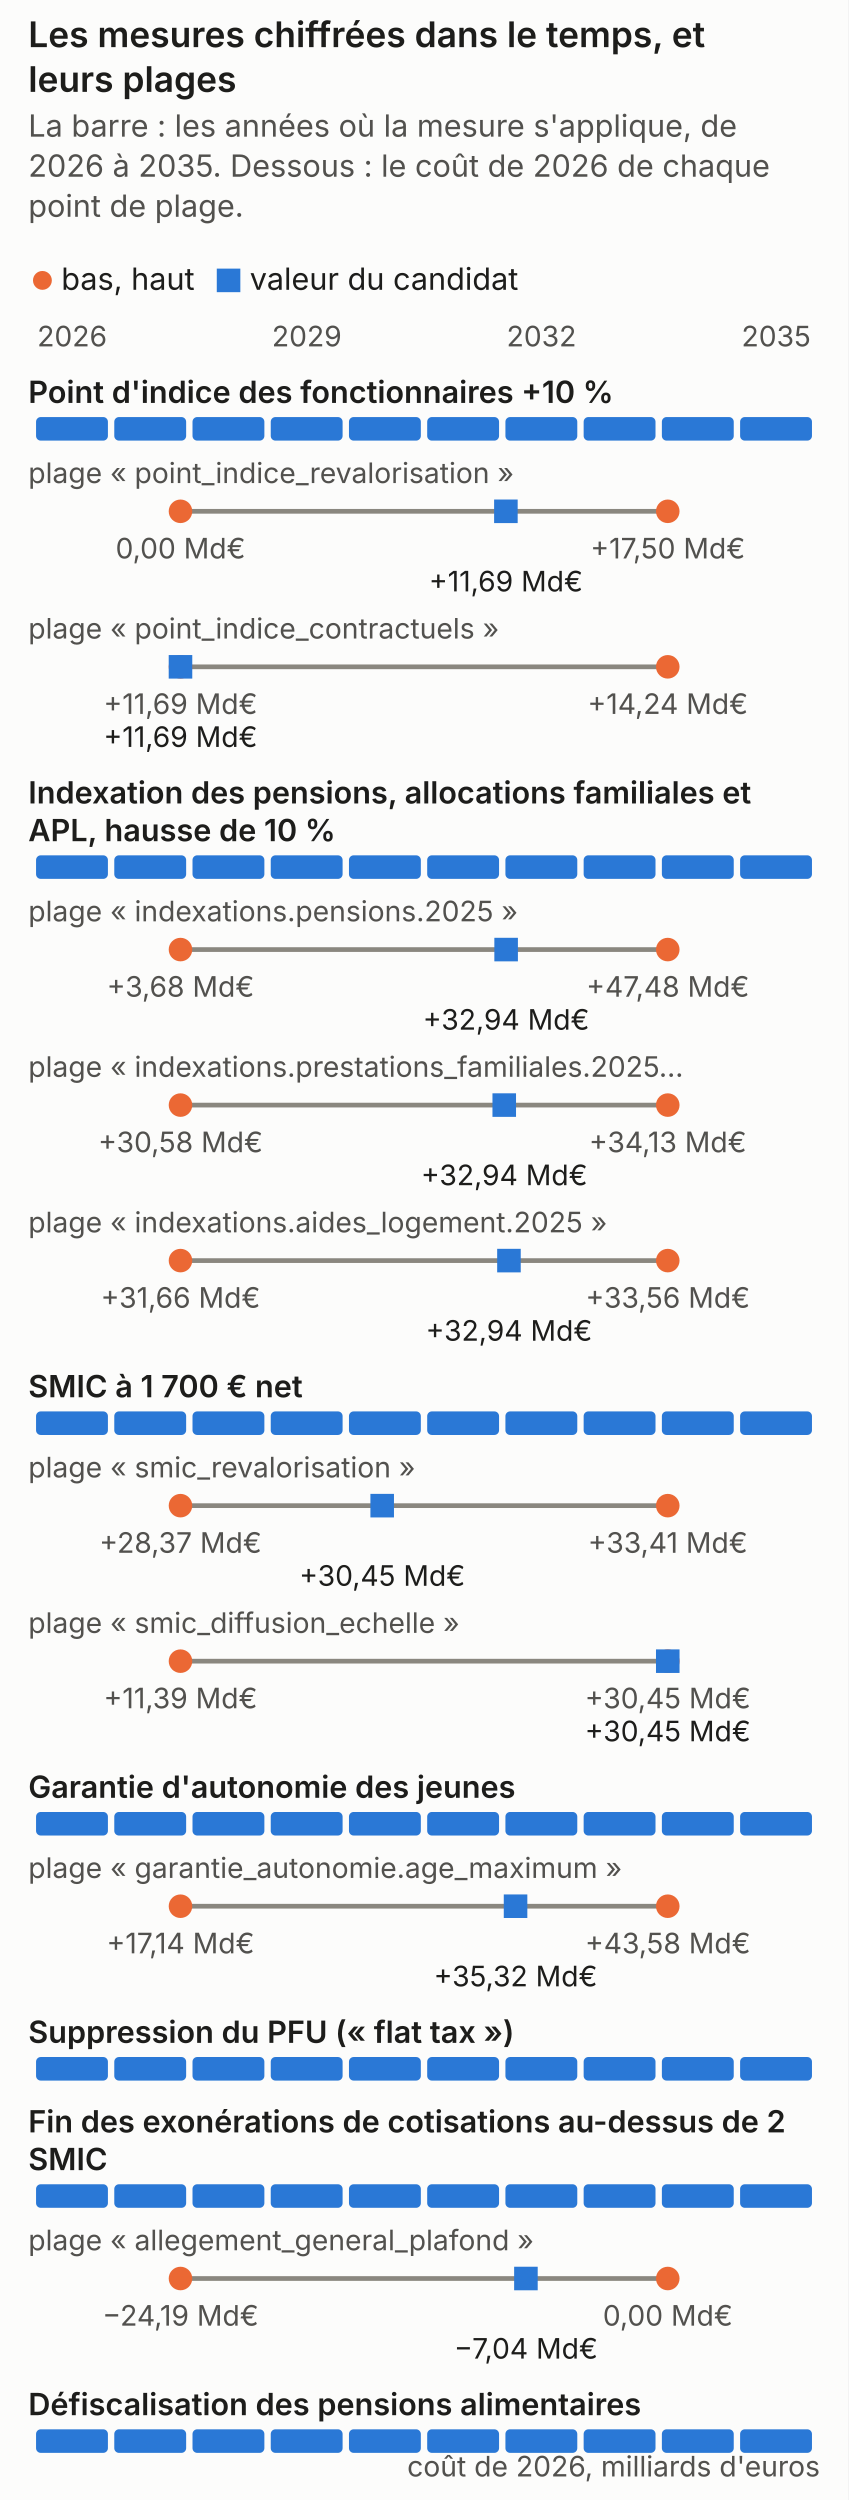
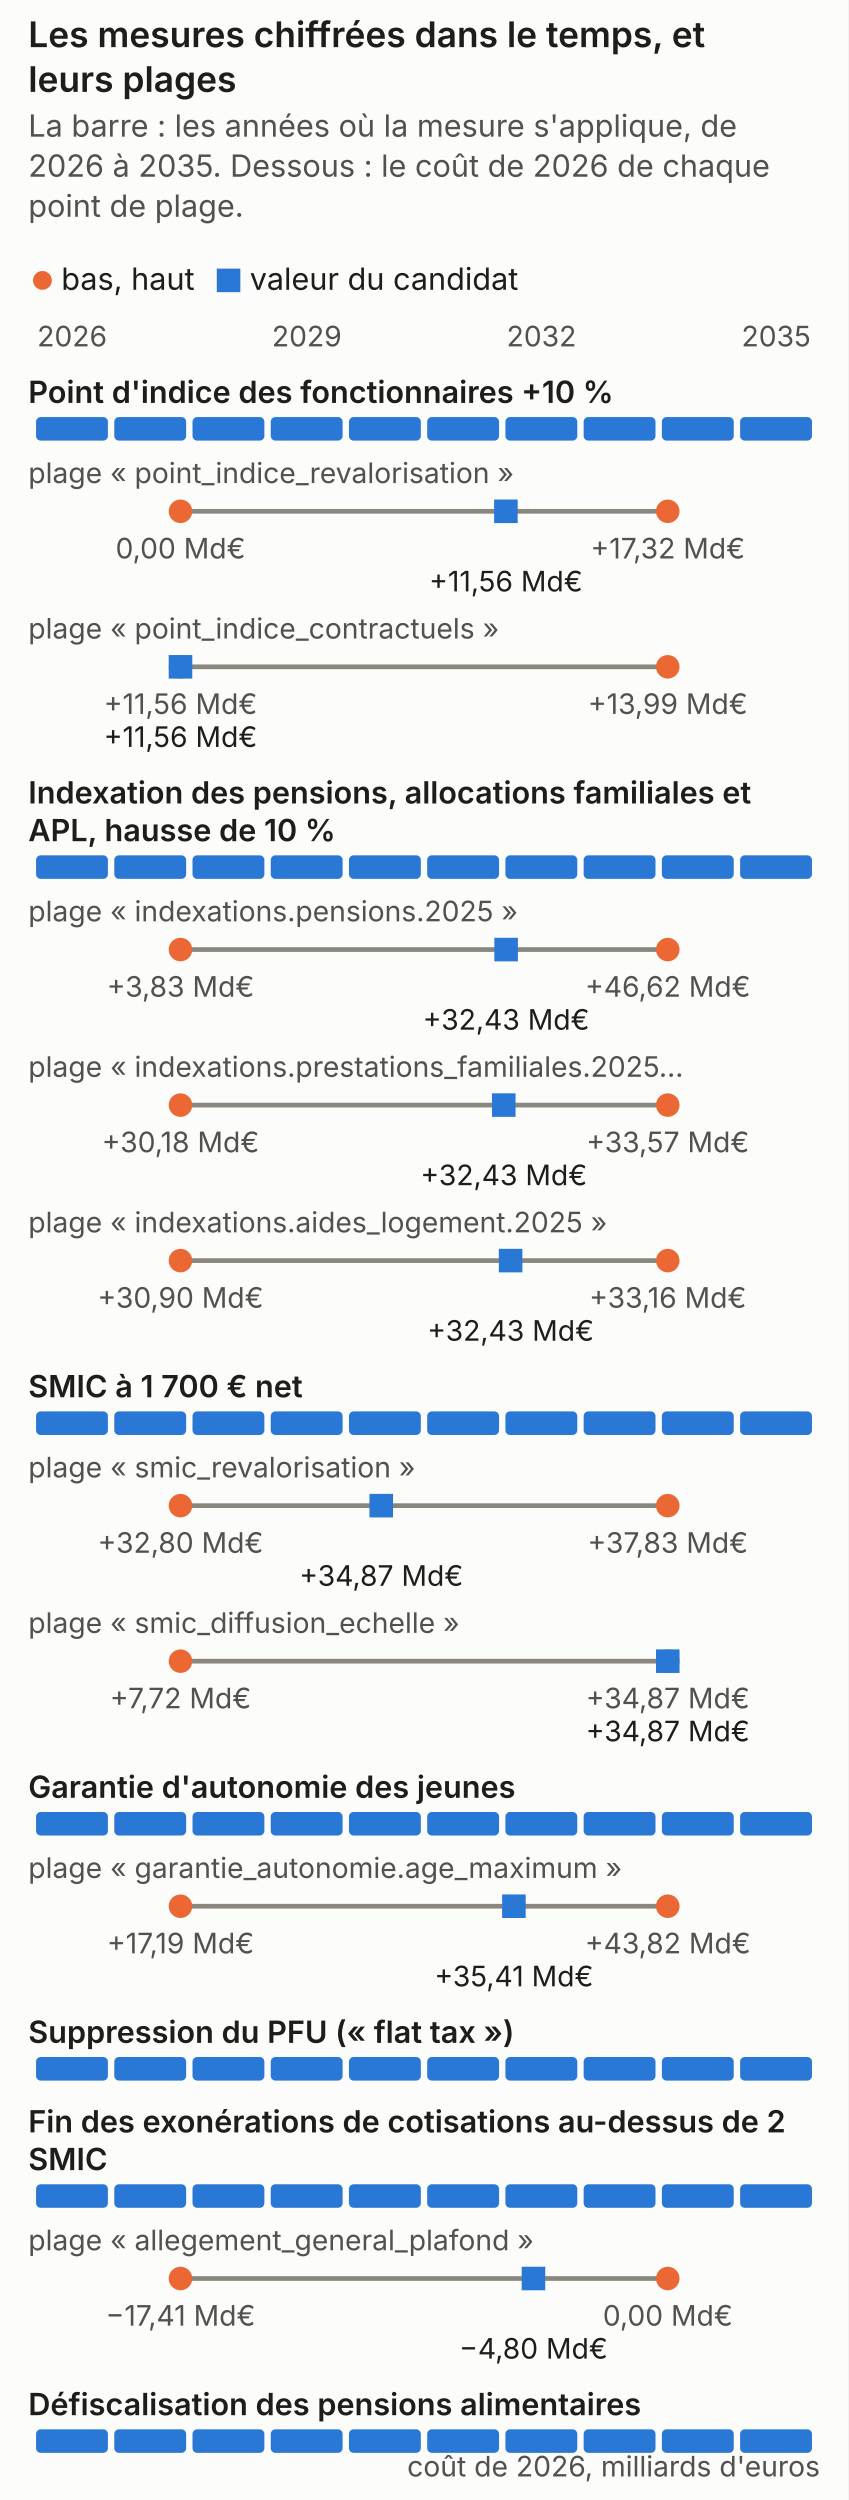
<svg xmlns="http://www.w3.org/2000/svg" viewBox="0 0 360 1061" width="360" height="1061" role="img" aria-labelledby="pres2027_melenchon_programme-frise-t pres2027_melenchon_programme-frise-d" font-size="13">
  <style>.g-fond{fill:#fcfcfb}.g-encre{fill:#1d1d1b}.g-doux{fill:#52514e}
.g-axe{stroke:#8a877f}.g-grille{stroke:#e4e1da}.g-zero{stroke:#52514e}
.g-s1{stroke:#2a78d6}.g-s2{stroke:#eb6834}.g-s3{stroke:#1baf7a}.g-s4{stroke:#6250d6}
.g-f1{fill:#2a78d6}.g-f2{fill:#eb6834}.g-f3{fill:#1baf7a}.g-f4{fill:#6250d6}
.g-bande{fill:#2a78d6;fill-opacity:.16}.g-plus{fill:#2a78d6}.g-moins{fill:#e34948}
.g-total{fill:#52514e}.g-lien{stroke:#8a877f}.g-sur{fill:#ffffff}
@media (prefers-color-scheme: dark){
.g-fond{fill:#1a1a19}.g-encre{fill:#ece9e2}.g-doux{fill:#c3c2b7}
.g-axe{stroke:#8f8b80}.g-grille{stroke:#33322f}.g-zero{stroke:#c3c2b7}
.g-s1{stroke:#3987e5}.g-s2{stroke:#d95926}.g-s3{stroke:#199e70}.g-s4{stroke:#9085e9}
.g-f1{fill:#3987e5}.g-f2{fill:#d95926}.g-f3{fill:#199e70}.g-f4{fill:#9085e9}
.g-bande{fill:#3987e5;fill-opacity:.24}.g-plus{fill:#3987e5}.g-moins{fill:#e66767}
.g-total{fill:#6b6862}.g-lien{stroke:#8f8b80}}
text{font-family:system-ui,-apple-system,"Segoe UI",sans-serif}</style>
  <rect class="g-fond" fill="#fcfcfb" x="0" y="0" width="360" height="1061" />
  <text class="g-encre" fill="#1d1d1b" x="12" y="20" text-anchor="start" font-size="15" font-weight="600">Les mesures chiffrées dans le temps, et</text>
  <text class="g-encre" fill="#1d1d1b" x="12" y="39" text-anchor="start" font-size="15" font-weight="600">leurs plages</text>
  <text class="g-doux" fill="#52514e" x="12" y="58" text-anchor="start">La barre : les années où la mesure s'applique, de</text>
  <text class="g-doux" fill="#52514e" x="12" y="75" text-anchor="start">2026 à 2035. Dessous : le coût de 2026 de chaque</text>
  <text class="g-doux" fill="#52514e" x="12" y="92" text-anchor="start">point de plage.</text>
  <circle class="g-f2" fill="#eb6834" cx="18" cy="119" r="4" />
  <text class="g-encre" fill="#1d1d1b" x="26" y="123" text-anchor="start">bas, haut</text>
  <rect class="g-f1" fill="#2a78d6" x="92" y="114" width="10" height="10" transform="rotate(0)" />
  <text class="g-encre" fill="#1d1d1b" x="106" y="123" text-anchor="start">valeur du candidat</text>
  <text class="g-doux" fill="#52514e" x="30.6" y="147" text-anchor="middle" font-size="12">2026</text>
  <text class="g-doux" fill="#52514e" x="130.2" y="147" text-anchor="middle" font-size="12">2029</text>
  <text class="g-doux" fill="#52514e" x="229.8" y="147" text-anchor="middle" font-size="12">2032</text>
  <text class="g-doux" fill="#52514e" x="329.4" y="147" text-anchor="middle" font-size="12">2035</text>
  <text class="g-encre" fill="#1d1d1b" x="12" y="171" text-anchor="start" font-weight="600">Point d'indice des fonctionnaires +10 %</text>
  <rect class="g-f1" fill="#2a78d6" x="15.3" y="177" width="30.5" height="10" rx="2" />
  <rect class="g-f1" fill="#2a78d6" x="48.5" y="177" width="30.5" height="10" rx="2" />
  <rect class="g-f1" fill="#2a78d6" x="81.7" y="177" width="30.5" height="10" rx="2" />
  <rect class="g-f1" fill="#2a78d6" x="114.9" y="177" width="30.5" height="10" rx="2" />
  <rect class="g-f1" fill="#2a78d6" x="148.1" y="177" width="30.5" height="10" rx="2" />
  <rect class="g-f1" fill="#2a78d6" x="181.3" y="177" width="30.5" height="10" rx="2" />
  <rect class="g-f1" fill="#2a78d6" x="214.5" y="177" width="30.5" height="10" rx="2" />
  <rect class="g-f1" fill="#2a78d6" x="247.7" y="177" width="30.5" height="10" rx="2" />
  <rect class="g-f1" fill="#2a78d6" x="280.9" y="177" width="30.5" height="10" rx="2" />
  <rect class="g-f1" fill="#2a78d6" x="314.1" y="177" width="30.5" height="10" rx="2" />
  <text class="g-doux" fill="#52514e" x="12" y="205" text-anchor="start" font-size="12">plage « point_indice_revalorisation »</text>
  <line class="g-axe" stroke="#8a877f" stroke-width="2" x1="76.6" y1="217" x2="283.4" y2="217" />
  <circle class="g-f2" fill="#eb6834" cx="76.6" cy="217" r="5" />
  <text class="g-doux" fill="#52514e" x="76.6" y="237" text-anchor="middle" font-size="12">0,00 Md€</text>
  <rect class="g-f1" fill="#2a78d6" x="209.7" y="212" width="10" height="10" />
-   <text class="g-encre" fill="#1d1d1b" x="214.7" y="251" text-anchor="middle" font-size="12">+11,69 Md€</text>
+   <text class="g-encre" fill="#1d1d1b" x="214.7" y="251" text-anchor="middle" font-size="12">+11,56 Md€</text>
  <circle class="g-f2" fill="#eb6834" cx="283.4" cy="217" r="5" />
-   <text class="g-doux" fill="#52514e" x="283.4" y="237" text-anchor="middle" font-size="12">+17,50 Md€</text>
+   <text class="g-doux" fill="#52514e" x="283.4" y="237" text-anchor="middle" font-size="12">+17,32 Md€</text>
  <text class="g-doux" fill="#52514e" x="12" y="271" text-anchor="start" font-size="12">plage « point_indice_contractuels »</text>
  <line class="g-axe" stroke="#8a877f" stroke-width="2" x1="76.6" y1="283" x2="283.4" y2="283" />
  <circle class="g-f2" fill="#eb6834" cx="76.6" cy="283" r="5" />
-   <text class="g-doux" fill="#52514e" x="76.6" y="303" text-anchor="middle" font-size="12">+11,69 Md€</text>
+   <text class="g-doux" fill="#52514e" x="76.6" y="303" text-anchor="middle" font-size="12">+11,56 Md€</text>
  <rect class="g-f1" fill="#2a78d6" x="71.6" y="278" width="10" height="10" />
-   <text class="g-encre" fill="#1d1d1b" x="76.6" y="317" text-anchor="middle" font-size="12">+11,69 Md€</text>
+   <text class="g-encre" fill="#1d1d1b" x="76.6" y="317" text-anchor="middle" font-size="12">+11,56 Md€</text>
  <circle class="g-f2" fill="#eb6834" cx="283.4" cy="283" r="5" />
-   <text class="g-doux" fill="#52514e" x="283.4" y="303" text-anchor="middle" font-size="12">+14,24 Md€</text>
+   <text class="g-doux" fill="#52514e" x="283.4" y="303" text-anchor="middle" font-size="12">+13,99 Md€</text>
  <text class="g-encre" fill="#1d1d1b" x="12" y="341" text-anchor="start" font-weight="600">Indexation des pensions, allocations familiales et</text>
  <text class="g-encre" fill="#1d1d1b" x="12" y="357" text-anchor="start" font-weight="600">APL, hausse de 10 %</text>
  <rect class="g-f1" fill="#2a78d6" x="15.3" y="363" width="30.5" height="10" rx="2" />
  <rect class="g-f1" fill="#2a78d6" x="48.5" y="363" width="30.5" height="10" rx="2" />
  <rect class="g-f1" fill="#2a78d6" x="81.7" y="363" width="30.5" height="10" rx="2" />
  <rect class="g-f1" fill="#2a78d6" x="114.9" y="363" width="30.5" height="10" rx="2" />
  <rect class="g-f1" fill="#2a78d6" x="148.1" y="363" width="30.5" height="10" rx="2" />
  <rect class="g-f1" fill="#2a78d6" x="181.3" y="363" width="30.5" height="10" rx="2" />
  <rect class="g-f1" fill="#2a78d6" x="214.5" y="363" width="30.5" height="10" rx="2" />
  <rect class="g-f1" fill="#2a78d6" x="247.7" y="363" width="30.5" height="10" rx="2" />
  <rect class="g-f1" fill="#2a78d6" x="280.9" y="363" width="30.5" height="10" rx="2" />
  <rect class="g-f1" fill="#2a78d6" x="314.1" y="363" width="30.5" height="10" rx="2" />
  <text class="g-doux" fill="#52514e" x="12" y="391" text-anchor="start" font-size="12">plage « indexations.pensions.2025 »</text>
  <line class="g-axe" stroke="#8a877f" stroke-width="2" x1="76.6" y1="403" x2="283.4" y2="403" />
  <circle class="g-f2" fill="#eb6834" cx="76.6" cy="403" r="5" />
-   <text class="g-doux" fill="#52514e" x="76.6" y="423" text-anchor="middle" font-size="12">+3,68 Md€</text>
+   <text class="g-doux" fill="#52514e" x="76.6" y="423" text-anchor="middle" font-size="12">+3,83 Md€</text>
  <rect class="g-f1" fill="#2a78d6" x="209.8" y="398" width="10" height="10" />
-   <text class="g-encre" fill="#1d1d1b" x="214.8" y="437" text-anchor="middle" font-size="12">+32,94 Md€</text>
+   <text class="g-encre" fill="#1d1d1b" x="214.8" y="437" text-anchor="middle" font-size="12">+32,43 Md€</text>
  <circle class="g-f2" fill="#eb6834" cx="283.4" cy="403" r="5" />
-   <text class="g-doux" fill="#52514e" x="283.4" y="423" text-anchor="middle" font-size="12">+47,48 Md€</text>
+   <text class="g-doux" fill="#52514e" x="283.4" y="423" text-anchor="middle" font-size="12">+46,62 Md€</text>
  <text class="g-doux" fill="#52514e" x="12" y="457" text-anchor="start" font-size="12">plage « indexations.prestations_familiales.2025…</text>
  <line class="g-axe" stroke="#8a877f" stroke-width="2" x1="76.6" y1="469" x2="283.4" y2="469" />
  <circle class="g-f2" fill="#eb6834" cx="76.6" cy="469" r="5" />
-   <text class="g-doux" fill="#52514e" x="76.6" y="489" text-anchor="middle" font-size="12">+30,58 Md€</text>
-   <rect class="g-f1" fill="#2a78d6" x="209" y="464" width="10" height="10" />
-   <text class="g-encre" fill="#1d1d1b" x="214" y="503" text-anchor="middle" font-size="12">+32,94 Md€</text>
+   <text class="g-doux" fill="#52514e" x="76.6" y="489" text-anchor="middle" font-size="12">+30,18 Md€</text>
+   <rect class="g-f1" fill="#2a78d6" x="208.8" y="464" width="10" height="10" />
+   <text class="g-encre" fill="#1d1d1b" x="213.8" y="503" text-anchor="middle" font-size="12">+32,43 Md€</text>
  <circle class="g-f2" fill="#eb6834" cx="283.4" cy="469" r="5" />
-   <text class="g-doux" fill="#52514e" x="283.4" y="489" text-anchor="middle" font-size="12">+34,13 Md€</text>
+   <text class="g-doux" fill="#52514e" x="283.4" y="489" text-anchor="middle" font-size="12">+33,57 Md€</text>
  <text class="g-doux" fill="#52514e" x="12" y="523" text-anchor="start" font-size="12">plage « indexations.aides_logement.2025 »</text>
  <line class="g-axe" stroke="#8a877f" stroke-width="2" x1="76.6" y1="535" x2="283.4" y2="535" />
  <circle class="g-f2" fill="#eb6834" cx="76.6" cy="535" r="5" />
-   <text class="g-doux" fill="#52514e" x="76.6" y="555" text-anchor="middle" font-size="12">+31,66 Md€</text>
-   <rect class="g-f1" fill="#2a78d6" x="211" y="530" width="10" height="10" />
-   <text class="g-encre" fill="#1d1d1b" x="216" y="569" text-anchor="middle" font-size="12">+32,94 Md€</text>
+   <text class="g-doux" fill="#52514e" x="76.6" y="555" text-anchor="middle" font-size="12">+30,90 Md€</text>
+   <rect class="g-f1" fill="#2a78d6" x="211.7" y="530" width="10" height="10" />
+   <text class="g-encre" fill="#1d1d1b" x="216.7" y="569" text-anchor="middle" font-size="12">+32,43 Md€</text>
  <circle class="g-f2" fill="#eb6834" cx="283.4" cy="535" r="5" />
-   <text class="g-doux" fill="#52514e" x="283.4" y="555" text-anchor="middle" font-size="12">+33,56 Md€</text>
+   <text class="g-doux" fill="#52514e" x="283.4" y="555" text-anchor="middle" font-size="12">+33,16 Md€</text>
  <text class="g-encre" fill="#1d1d1b" x="12" y="593" text-anchor="start" font-weight="600">SMIC à 1 700 € net</text>
  <rect class="g-f1" fill="#2a78d6" x="15.3" y="599" width="30.5" height="10" rx="2" />
  <rect class="g-f1" fill="#2a78d6" x="48.5" y="599" width="30.5" height="10" rx="2" />
  <rect class="g-f1" fill="#2a78d6" x="81.7" y="599" width="30.5" height="10" rx="2" />
  <rect class="g-f1" fill="#2a78d6" x="114.9" y="599" width="30.5" height="10" rx="2" />
  <rect class="g-f1" fill="#2a78d6" x="148.1" y="599" width="30.5" height="10" rx="2" />
  <rect class="g-f1" fill="#2a78d6" x="181.3" y="599" width="30.5" height="10" rx="2" />
  <rect class="g-f1" fill="#2a78d6" x="214.5" y="599" width="30.5" height="10" rx="2" />
  <rect class="g-f1" fill="#2a78d6" x="247.7" y="599" width="30.5" height="10" rx="2" />
  <rect class="g-f1" fill="#2a78d6" x="280.9" y="599" width="30.5" height="10" rx="2" />
  <rect class="g-f1" fill="#2a78d6" x="314.1" y="599" width="30.5" height="10" rx="2" />
  <text class="g-doux" fill="#52514e" x="12" y="627" text-anchor="start" font-size="12">plage « smic_revalorisation »</text>
  <line class="g-axe" stroke="#8a877f" stroke-width="2" x1="76.6" y1="639" x2="283.4" y2="639" />
  <circle class="g-f2" fill="#eb6834" cx="76.6" cy="639" r="5" />
-   <text class="g-doux" fill="#52514e" x="76.6" y="659" text-anchor="middle" font-size="12">+28,37 Md€</text>
-   <rect class="g-f1" fill="#2a78d6" x="157.2" y="634" width="10" height="10" />
-   <text class="g-encre" fill="#1d1d1b" x="162.2" y="673" text-anchor="middle" font-size="12">+30,45 Md€</text>
+   <text class="g-doux" fill="#52514e" x="76.6" y="659" text-anchor="middle" font-size="12">+32,80 Md€</text>
+   <rect class="g-f1" fill="#2a78d6" x="156.8" y="634" width="10" height="10" />
+   <text class="g-encre" fill="#1d1d1b" x="161.8" y="673" text-anchor="middle" font-size="12">+34,87 Md€</text>
  <circle class="g-f2" fill="#eb6834" cx="283.4" cy="639" r="5" />
-   <text class="g-doux" fill="#52514e" x="283.4" y="659" text-anchor="middle" font-size="12">+33,41 Md€</text>
+   <text class="g-doux" fill="#52514e" x="283.4" y="659" text-anchor="middle" font-size="12">+37,83 Md€</text>
  <text class="g-doux" fill="#52514e" x="12" y="693" text-anchor="start" font-size="12">plage « smic_diffusion_echelle »</text>
  <line class="g-axe" stroke="#8a877f" stroke-width="2" x1="76.6" y1="705" x2="283.4" y2="705" />
  <circle class="g-f2" fill="#eb6834" cx="283.4" cy="705" r="5" />
-   <text class="g-doux" fill="#52514e" x="283.4" y="725" text-anchor="middle" font-size="12">+30,45 Md€</text>
+   <text class="g-doux" fill="#52514e" x="283.4" y="725" text-anchor="middle" font-size="12">+34,87 Md€</text>
  <rect class="g-f1" fill="#2a78d6" x="278.4" y="700" width="10" height="10" />
-   <text class="g-encre" fill="#1d1d1b" x="283.4" y="739" text-anchor="middle" font-size="12">+30,45 Md€</text>
+   <text class="g-encre" fill="#1d1d1b" x="283.4" y="739" text-anchor="middle" font-size="12">+34,87 Md€</text>
  <circle class="g-f2" fill="#eb6834" cx="76.6" cy="705" r="5" />
-   <text class="g-doux" fill="#52514e" x="76.6" y="725" text-anchor="middle" font-size="12">+11,39 Md€</text>
+   <text class="g-doux" fill="#52514e" x="76.6" y="725" text-anchor="middle" font-size="12">+7,72 Md€</text>
  <text class="g-encre" fill="#1d1d1b" x="12" y="763" text-anchor="start" font-weight="600">Garantie d'autonomie des jeunes</text>
  <rect class="g-f1" fill="#2a78d6" x="15.3" y="769" width="30.5" height="10" rx="2" />
  <rect class="g-f1" fill="#2a78d6" x="48.5" y="769" width="30.5" height="10" rx="2" />
  <rect class="g-f1" fill="#2a78d6" x="81.7" y="769" width="30.5" height="10" rx="2" />
  <rect class="g-f1" fill="#2a78d6" x="114.9" y="769" width="30.5" height="10" rx="2" />
  <rect class="g-f1" fill="#2a78d6" x="148.1" y="769" width="30.5" height="10" rx="2" />
  <rect class="g-f1" fill="#2a78d6" x="181.3" y="769" width="30.5" height="10" rx="2" />
  <rect class="g-f1" fill="#2a78d6" x="214.5" y="769" width="30.5" height="10" rx="2" />
  <rect class="g-f1" fill="#2a78d6" x="247.7" y="769" width="30.5" height="10" rx="2" />
  <rect class="g-f1" fill="#2a78d6" x="280.9" y="769" width="30.5" height="10" rx="2" />
  <rect class="g-f1" fill="#2a78d6" x="314.1" y="769" width="30.5" height="10" rx="2" />
  <text class="g-doux" fill="#52514e" x="12" y="797" text-anchor="start" font-size="12">plage « garantie_autonomie.age_maximum »</text>
  <line class="g-axe" stroke="#8a877f" stroke-width="2" x1="76.6" y1="809" x2="283.4" y2="809" />
  <circle class="g-f2" fill="#eb6834" cx="76.6" cy="809" r="5" />
-   <text class="g-doux" fill="#52514e" x="76.6" y="829" text-anchor="middle" font-size="12">+17,14 Md€</text>
-   <rect class="g-f1" fill="#2a78d6" x="213.8" y="804" width="10" height="10" />
-   <text class="g-encre" fill="#1d1d1b" x="218.8" y="843" text-anchor="middle" font-size="12">+35,32 Md€</text>
+   <text class="g-doux" fill="#52514e" x="76.6" y="829" text-anchor="middle" font-size="12">+17,19 Md€</text>
+   <rect class="g-f1" fill="#2a78d6" x="213.1" y="804" width="10" height="10" />
+   <text class="g-encre" fill="#1d1d1b" x="218.1" y="843" text-anchor="middle" font-size="12">+35,41 Md€</text>
  <circle class="g-f2" fill="#eb6834" cx="283.4" cy="809" r="5" />
-   <text class="g-doux" fill="#52514e" x="283.4" y="829" text-anchor="middle" font-size="12">+43,58 Md€</text>
+   <text class="g-doux" fill="#52514e" x="283.4" y="829" text-anchor="middle" font-size="12">+43,82 Md€</text>
  <text class="g-encre" fill="#1d1d1b" x="12" y="867" text-anchor="start" font-weight="600">Suppression du PFU (« flat tax »)</text>
  <rect class="g-f1" fill="#2a78d6" x="15.3" y="873" width="30.5" height="10" rx="2" />
  <rect class="g-f1" fill="#2a78d6" x="48.5" y="873" width="30.5" height="10" rx="2" />
  <rect class="g-f1" fill="#2a78d6" x="81.7" y="873" width="30.5" height="10" rx="2" />
  <rect class="g-f1" fill="#2a78d6" x="114.9" y="873" width="30.5" height="10" rx="2" />
  <rect class="g-f1" fill="#2a78d6" x="148.1" y="873" width="30.5" height="10" rx="2" />
  <rect class="g-f1" fill="#2a78d6" x="181.3" y="873" width="30.5" height="10" rx="2" />
  <rect class="g-f1" fill="#2a78d6" x="214.5" y="873" width="30.5" height="10" rx="2" />
  <rect class="g-f1" fill="#2a78d6" x="247.7" y="873" width="30.5" height="10" rx="2" />
  <rect class="g-f1" fill="#2a78d6" x="280.9" y="873" width="30.5" height="10" rx="2" />
  <rect class="g-f1" fill="#2a78d6" x="314.1" y="873" width="30.5" height="10" rx="2" />
  <text class="g-encre" fill="#1d1d1b" x="12" y="905" text-anchor="start" font-weight="600">Fin des exonérations de cotisations au-dessus de 2</text>
  <text class="g-encre" fill="#1d1d1b" x="12" y="921" text-anchor="start" font-weight="600">SMIC</text>
  <rect class="g-f1" fill="#2a78d6" x="15.3" y="927" width="30.5" height="10" rx="2" />
  <rect class="g-f1" fill="#2a78d6" x="48.5" y="927" width="30.5" height="10" rx="2" />
  <rect class="g-f1" fill="#2a78d6" x="81.7" y="927" width="30.5" height="10" rx="2" />
  <rect class="g-f1" fill="#2a78d6" x="114.9" y="927" width="30.5" height="10" rx="2" />
  <rect class="g-f1" fill="#2a78d6" x="148.1" y="927" width="30.5" height="10" rx="2" />
  <rect class="g-f1" fill="#2a78d6" x="181.3" y="927" width="30.5" height="10" rx="2" />
  <rect class="g-f1" fill="#2a78d6" x="214.5" y="927" width="30.5" height="10" rx="2" />
  <rect class="g-f1" fill="#2a78d6" x="247.7" y="927" width="30.5" height="10" rx="2" />
  <rect class="g-f1" fill="#2a78d6" x="280.9" y="927" width="30.5" height="10" rx="2" />
  <rect class="g-f1" fill="#2a78d6" x="314.1" y="927" width="30.5" height="10" rx="2" />
  <text class="g-doux" fill="#52514e" x="12" y="955" text-anchor="start" font-size="12">plage « allegement_general_plafond »</text>
  <line class="g-axe" stroke="#8a877f" stroke-width="2" x1="76.6" y1="967" x2="283.4" y2="967" />
  <circle class="g-f2" fill="#eb6834" cx="76.6" cy="967" r="5" />
-   <text class="g-doux" fill="#52514e" x="76.6" y="987" text-anchor="middle" font-size="12">−24,19 Md€</text>
-   <rect class="g-f1" fill="#2a78d6" x="218.2" y="962" width="10" height="10" />
-   <text class="g-encre" fill="#1d1d1b" x="223.2" y="1001" text-anchor="middle" font-size="12">−7,04 Md€</text>
+   <text class="g-doux" fill="#52514e" x="76.6" y="987" text-anchor="middle" font-size="12">−17,41 Md€</text>
+   <rect class="g-f1" fill="#2a78d6" x="221.4" y="962" width="10" height="10" />
+   <text class="g-encre" fill="#1d1d1b" x="226.4" y="1001" text-anchor="middle" font-size="12">−4,80 Md€</text>
  <circle class="g-f2" fill="#eb6834" cx="283.4" cy="967" r="5" />
  <text class="g-doux" fill="#52514e" x="283.4" y="987" text-anchor="middle" font-size="12">0,00 Md€</text>
  <text class="g-encre" fill="#1d1d1b" x="12" y="1025" text-anchor="start" font-weight="600">Défiscalisation des pensions alimentaires</text>
  <rect class="g-f1" fill="#2a78d6" x="15.3" y="1031" width="30.5" height="10" rx="2" />
  <rect class="g-f1" fill="#2a78d6" x="48.5" y="1031" width="30.5" height="10" rx="2" />
  <rect class="g-f1" fill="#2a78d6" x="81.7" y="1031" width="30.5" height="10" rx="2" />
  <rect class="g-f1" fill="#2a78d6" x="114.9" y="1031" width="30.5" height="10" rx="2" />
  <rect class="g-f1" fill="#2a78d6" x="148.1" y="1031" width="30.5" height="10" rx="2" />
  <rect class="g-f1" fill="#2a78d6" x="181.3" y="1031" width="30.5" height="10" rx="2" />
  <rect class="g-f1" fill="#2a78d6" x="214.5" y="1031" width="30.5" height="10" rx="2" />
  <rect class="g-f1" fill="#2a78d6" x="247.7" y="1031" width="30.5" height="10" rx="2" />
  <rect class="g-f1" fill="#2a78d6" x="280.9" y="1031" width="30.5" height="10" rx="2" />
  <rect class="g-f1" fill="#2a78d6" x="314.1" y="1031" width="30.5" height="10" rx="2" />
  <text class="g-doux" fill="#52514e" x="348" y="1051" text-anchor="end" font-size="12">coût de 2026, milliards d'euros</text>
</svg>
